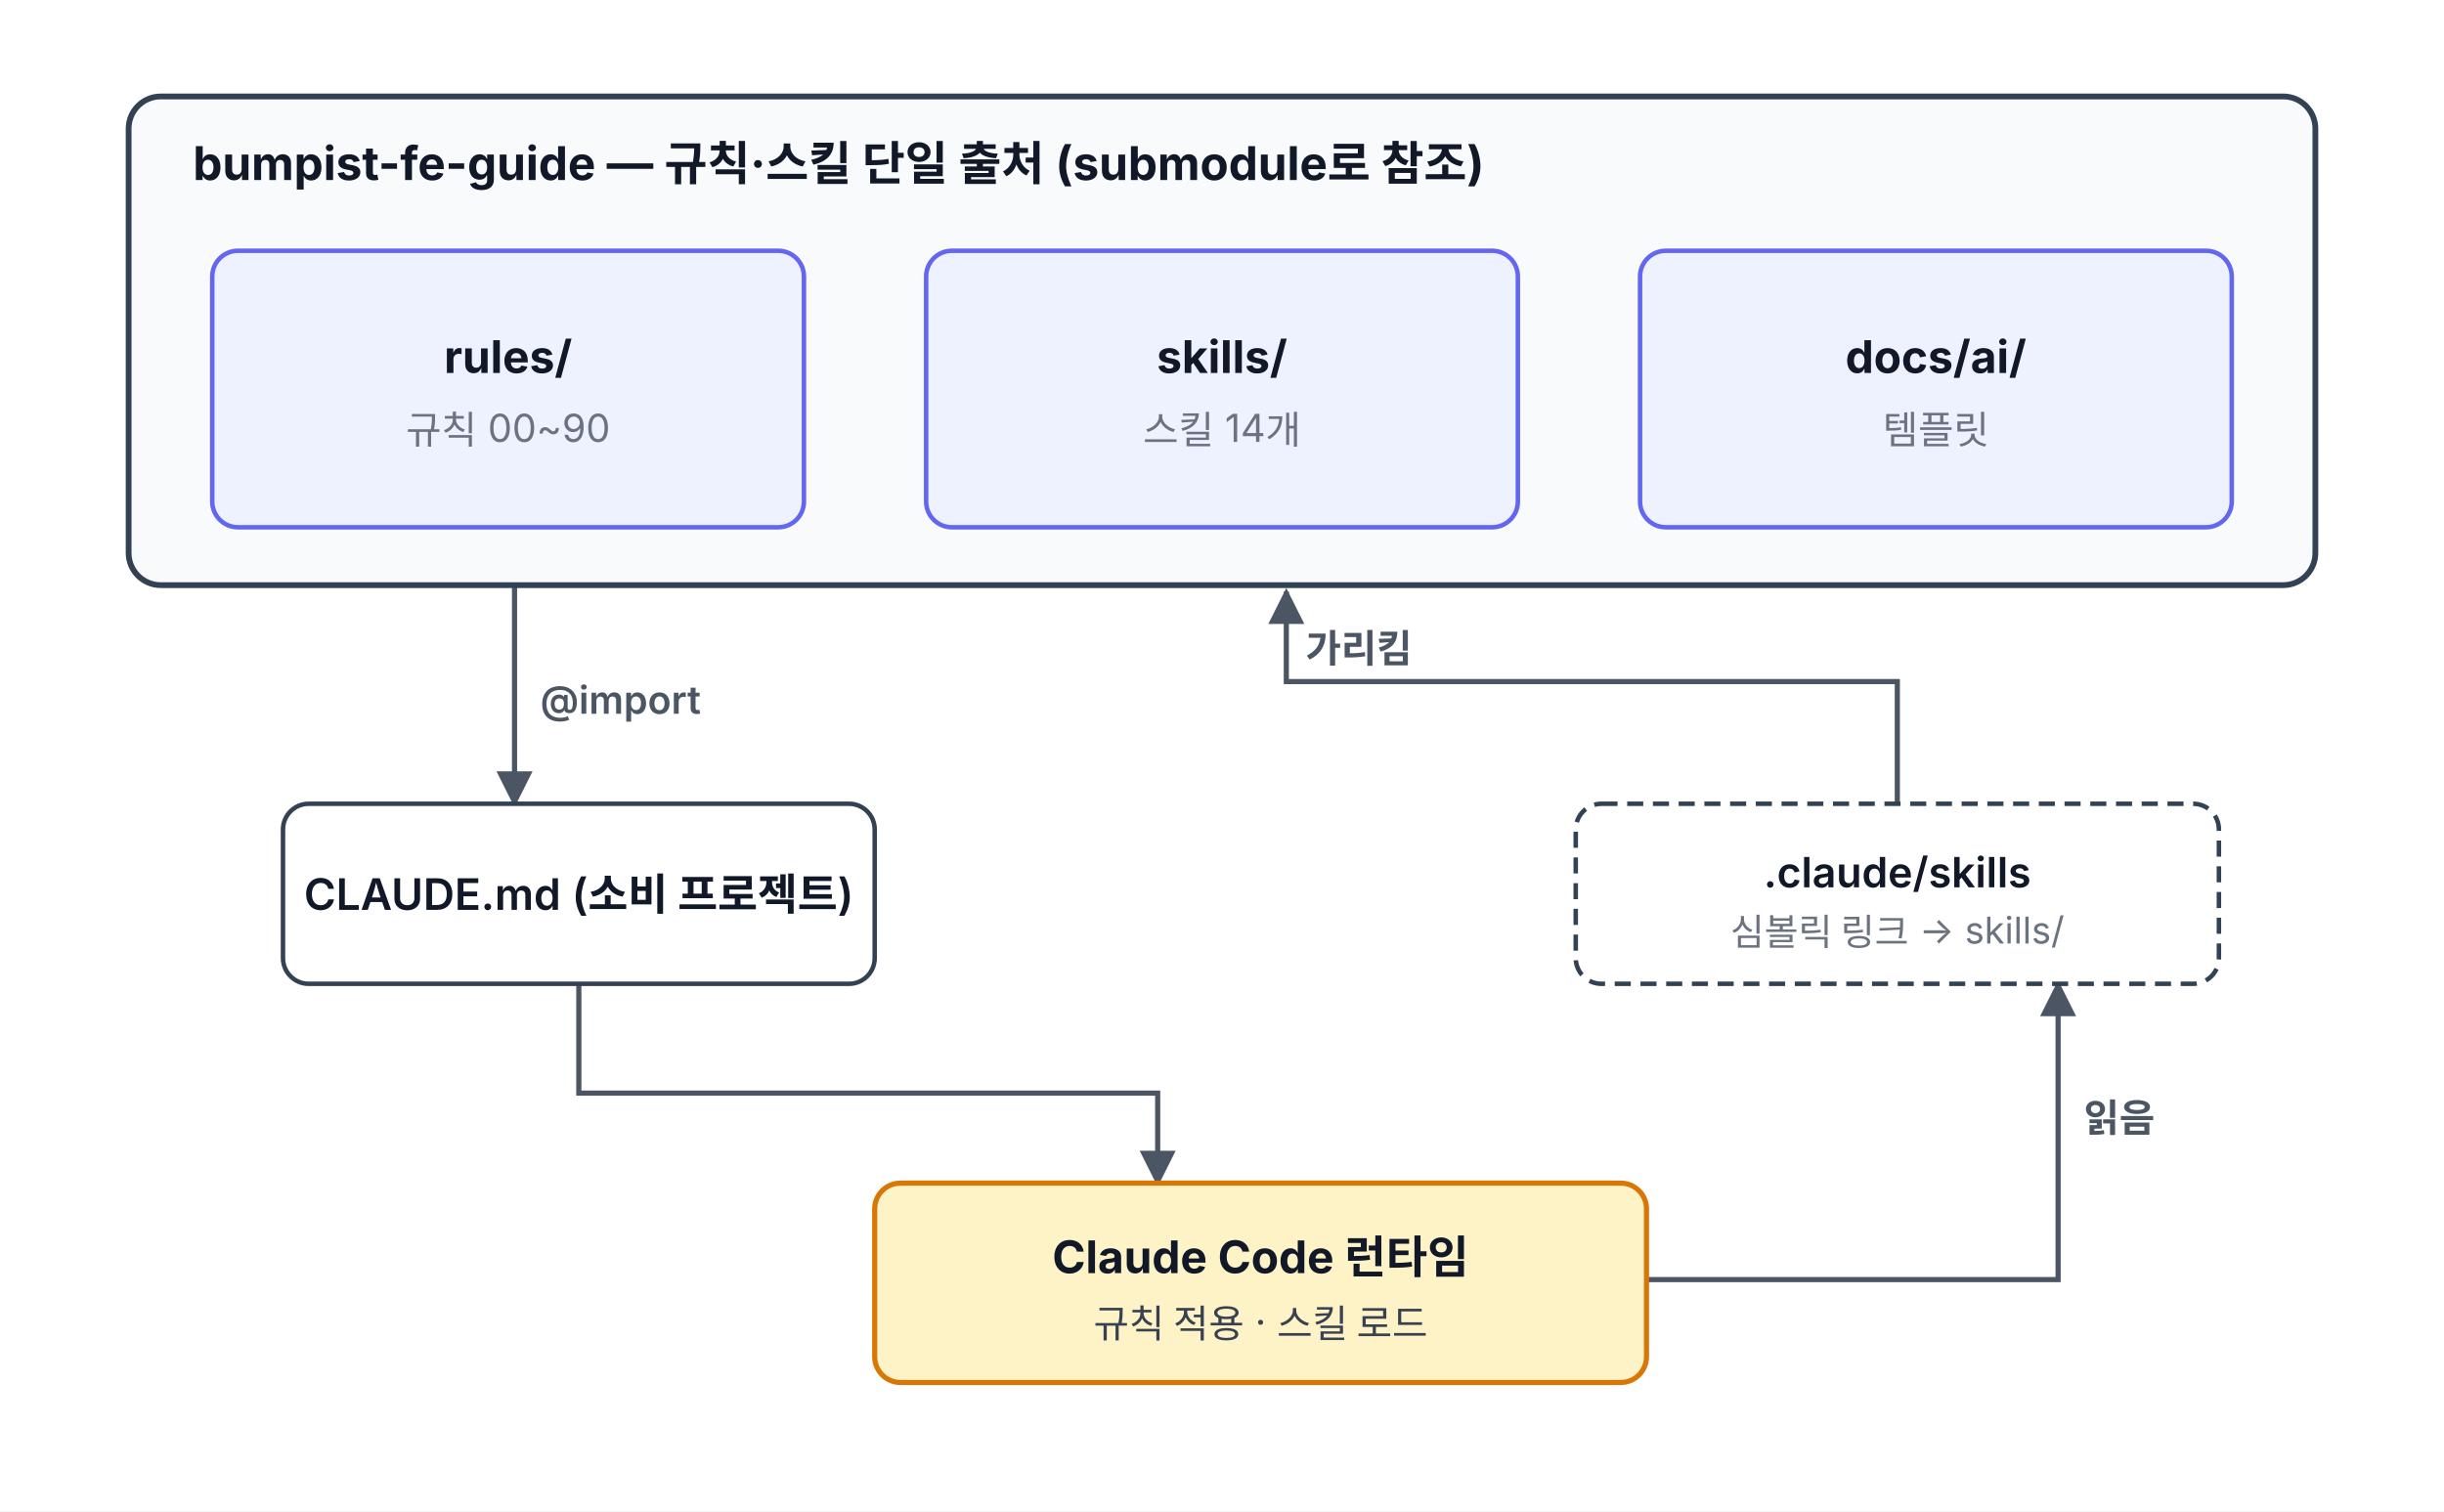
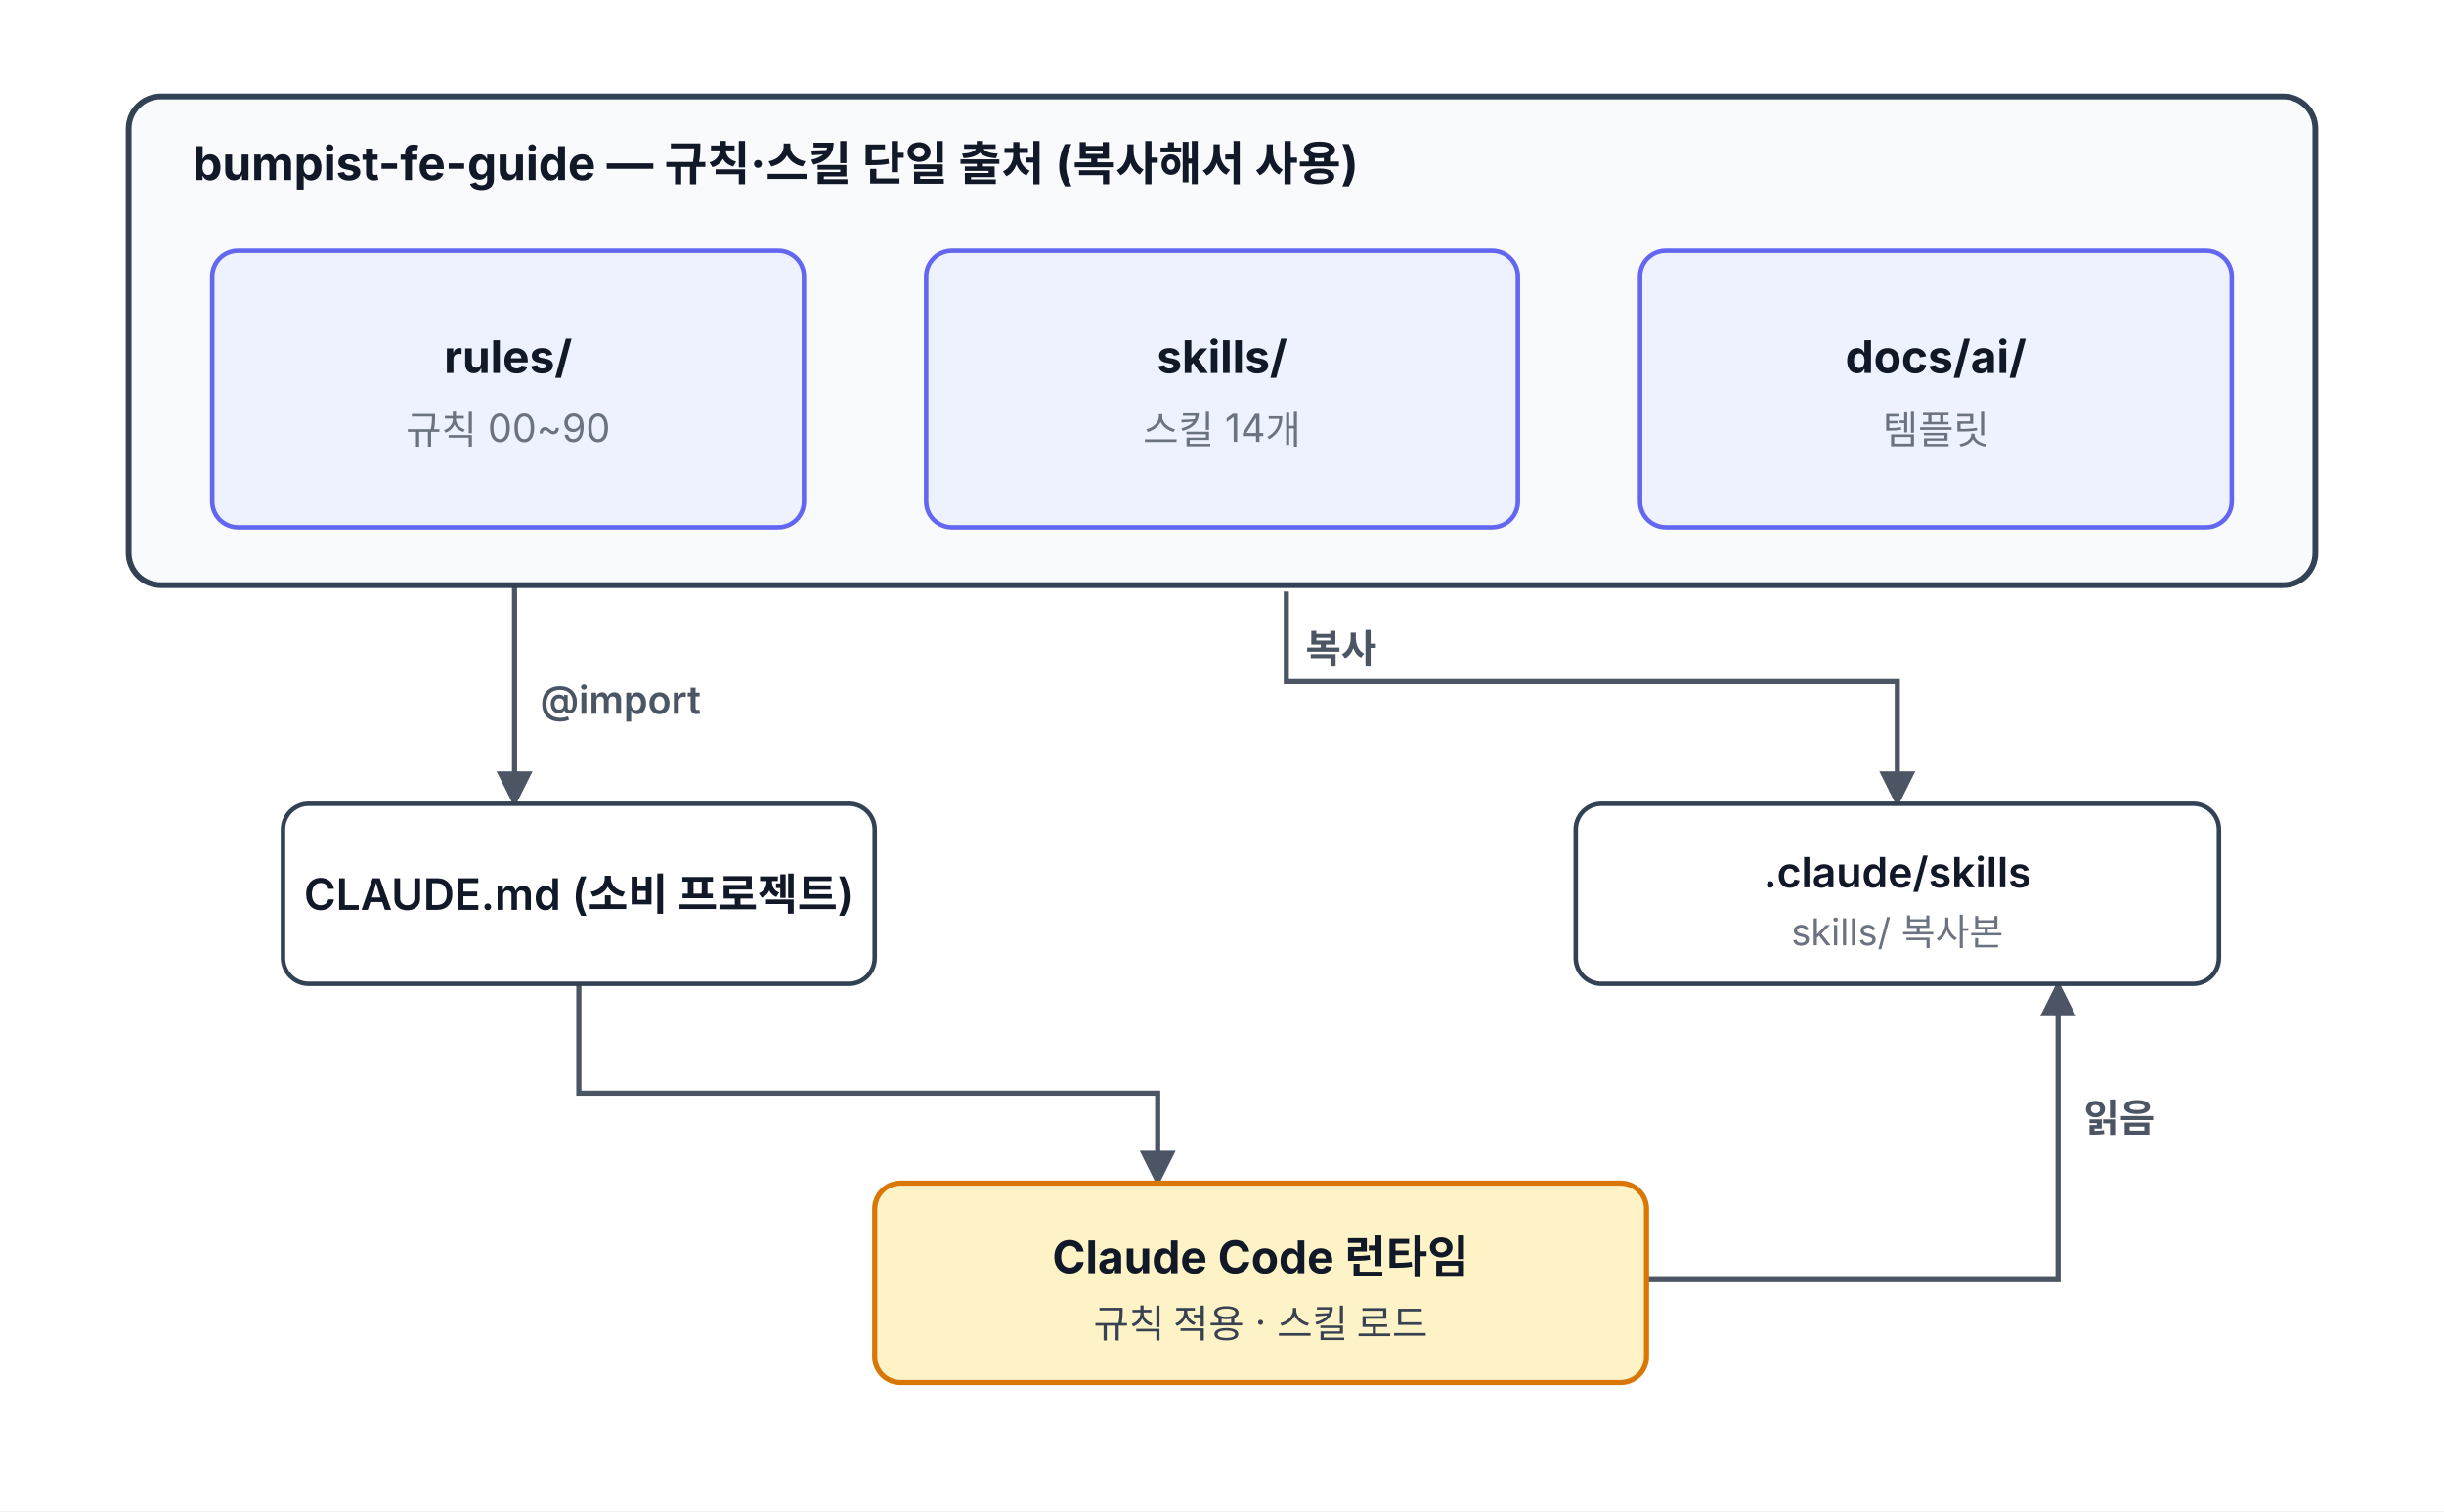
<svg xmlns="http://www.w3.org/2000/svg" viewBox="0 0 760 470" font-family="-apple-system, 'Segoe UI', 'Malgun Gothic', 'Apple SD Gothic Neo', sans-serif">
  <defs>
    <marker id="arrow2" viewBox="0 0 10 10" refX="9" refY="5" markerWidth="7" markerHeight="7" orient="auto-start-reverse">
      <path d="M0,0 L10,5 L0,10 z" fill="#4b5563" />
    </marker>
  </defs>
  <rect width="760" height="470" fill="#ffffff" />
  <g stroke="#4b5563" stroke-width="1.6" fill="none" marker-end="url(#arrow2)">
    <path d="M160,182 V250" />
    <path d="M180,306 V340 H360 V368" />
-     <path d="M590,250 V212 H400 V184" />
+     <path d="M400,184 V212 H590 V250" />
    <path d="M512,398 H640 V306" />
  </g>
  <rect x="40" y="30" width="680" height="152" rx="10" fill="#f8fafc" stroke="#334155" stroke-width="1.8" />
-   <text x="60" y="56" fill="#111827" font-size="14.5" font-weight="700">bumpist-fe-guide — 규칙·스킬 단일 출처 (submodule로 참조)</text>
+   <text x="60" y="56" fill="#111827" font-size="14.5" font-weight="700">bumpist-fe-guide — 규칙·스킬 단일 출처 (복사해서 사용)</text>
  <rect x="66" y="78" width="184" height="86" rx="8" fill="#eef2ff" stroke="#6366f1" stroke-width="1.4" />
  <text x="158" y="116" text-anchor="middle" fill="#111827" font-size="14" font-weight="700">rules/</text>
  <text x="158" y="138" text-anchor="middle" fill="#6b7280" font-size="12">규칙 00~90</text>
  <rect x="288" y="78" width="184" height="86" rx="8" fill="#eef2ff" stroke="#6366f1" stroke-width="1.4" />
  <text x="380" y="116" text-anchor="middle" fill="#111827" font-size="14" font-weight="700">skills/</text>
  <text x="380" y="138" text-anchor="middle" fill="#6b7280" font-size="12">스킬 14개</text>
  <rect x="510" y="78" width="184" height="86" rx="8" fill="#eef2ff" stroke="#6366f1" stroke-width="1.4" />
  <text x="602" y="116" text-anchor="middle" fill="#111827" font-size="14" font-weight="700">docs/ai/</text>
  <text x="602" y="138" text-anchor="middle" fill="#6b7280" font-size="12">템플릿</text>
  <rect x="88" y="250" width="184" height="56" rx="8" fill="#ffffff" stroke="#334155" stroke-width="1.4" />
  <text x="180" y="283" text-anchor="middle" fill="#111827" font-size="13.5" font-weight="600">CLAUDE.md (소비 프로젝트)</text>
-   <rect x="490" y="250" width="200" height="56" rx="8" fill="#ffffff" stroke="#334155" stroke-width="1.4" stroke-dasharray="5 3" />
+   <rect x="490" y="250" width="200" height="56" rx="8" fill="#ffffff" stroke="#334155" stroke-width="1.4" />
  <text x="590" y="276" text-anchor="middle" fill="#111827" font-size="13" font-weight="600">.claude/skills</text>
-   <text x="590" y="294" text-anchor="middle" fill="#6b7280" font-size="11.5">심볼릭 링크 → skills/</text>
+   <text x="590" y="294" text-anchor="middle" fill="#6b7280" font-size="11.5">skills/ 복사본</text>
  <rect x="272" y="368" width="240" height="62" rx="8" fill="#fef3c7" stroke="#d97706" stroke-width="1.6" />
  <text x="392" y="396" text-anchor="middle" fill="#111827" font-size="14" font-weight="700">Claude Code 런타임</text>
  <text x="392" y="416" text-anchor="middle" fill="#374151" font-size="12">규칙 적용 · 스킬 로드</text>
  <text x="168" y="222" fill="#4b5563" font-size="12" font-weight="600">@import</text>
-   <text x="406" y="206" fill="#4b5563" font-size="12" font-weight="600">가리킴</text>
+   <text x="406" y="206" fill="#4b5563" font-size="12" font-weight="600">복사</text>
  <text x="648" y="352" fill="#4b5563" font-size="12" font-weight="600">읽음</text>
</svg>
